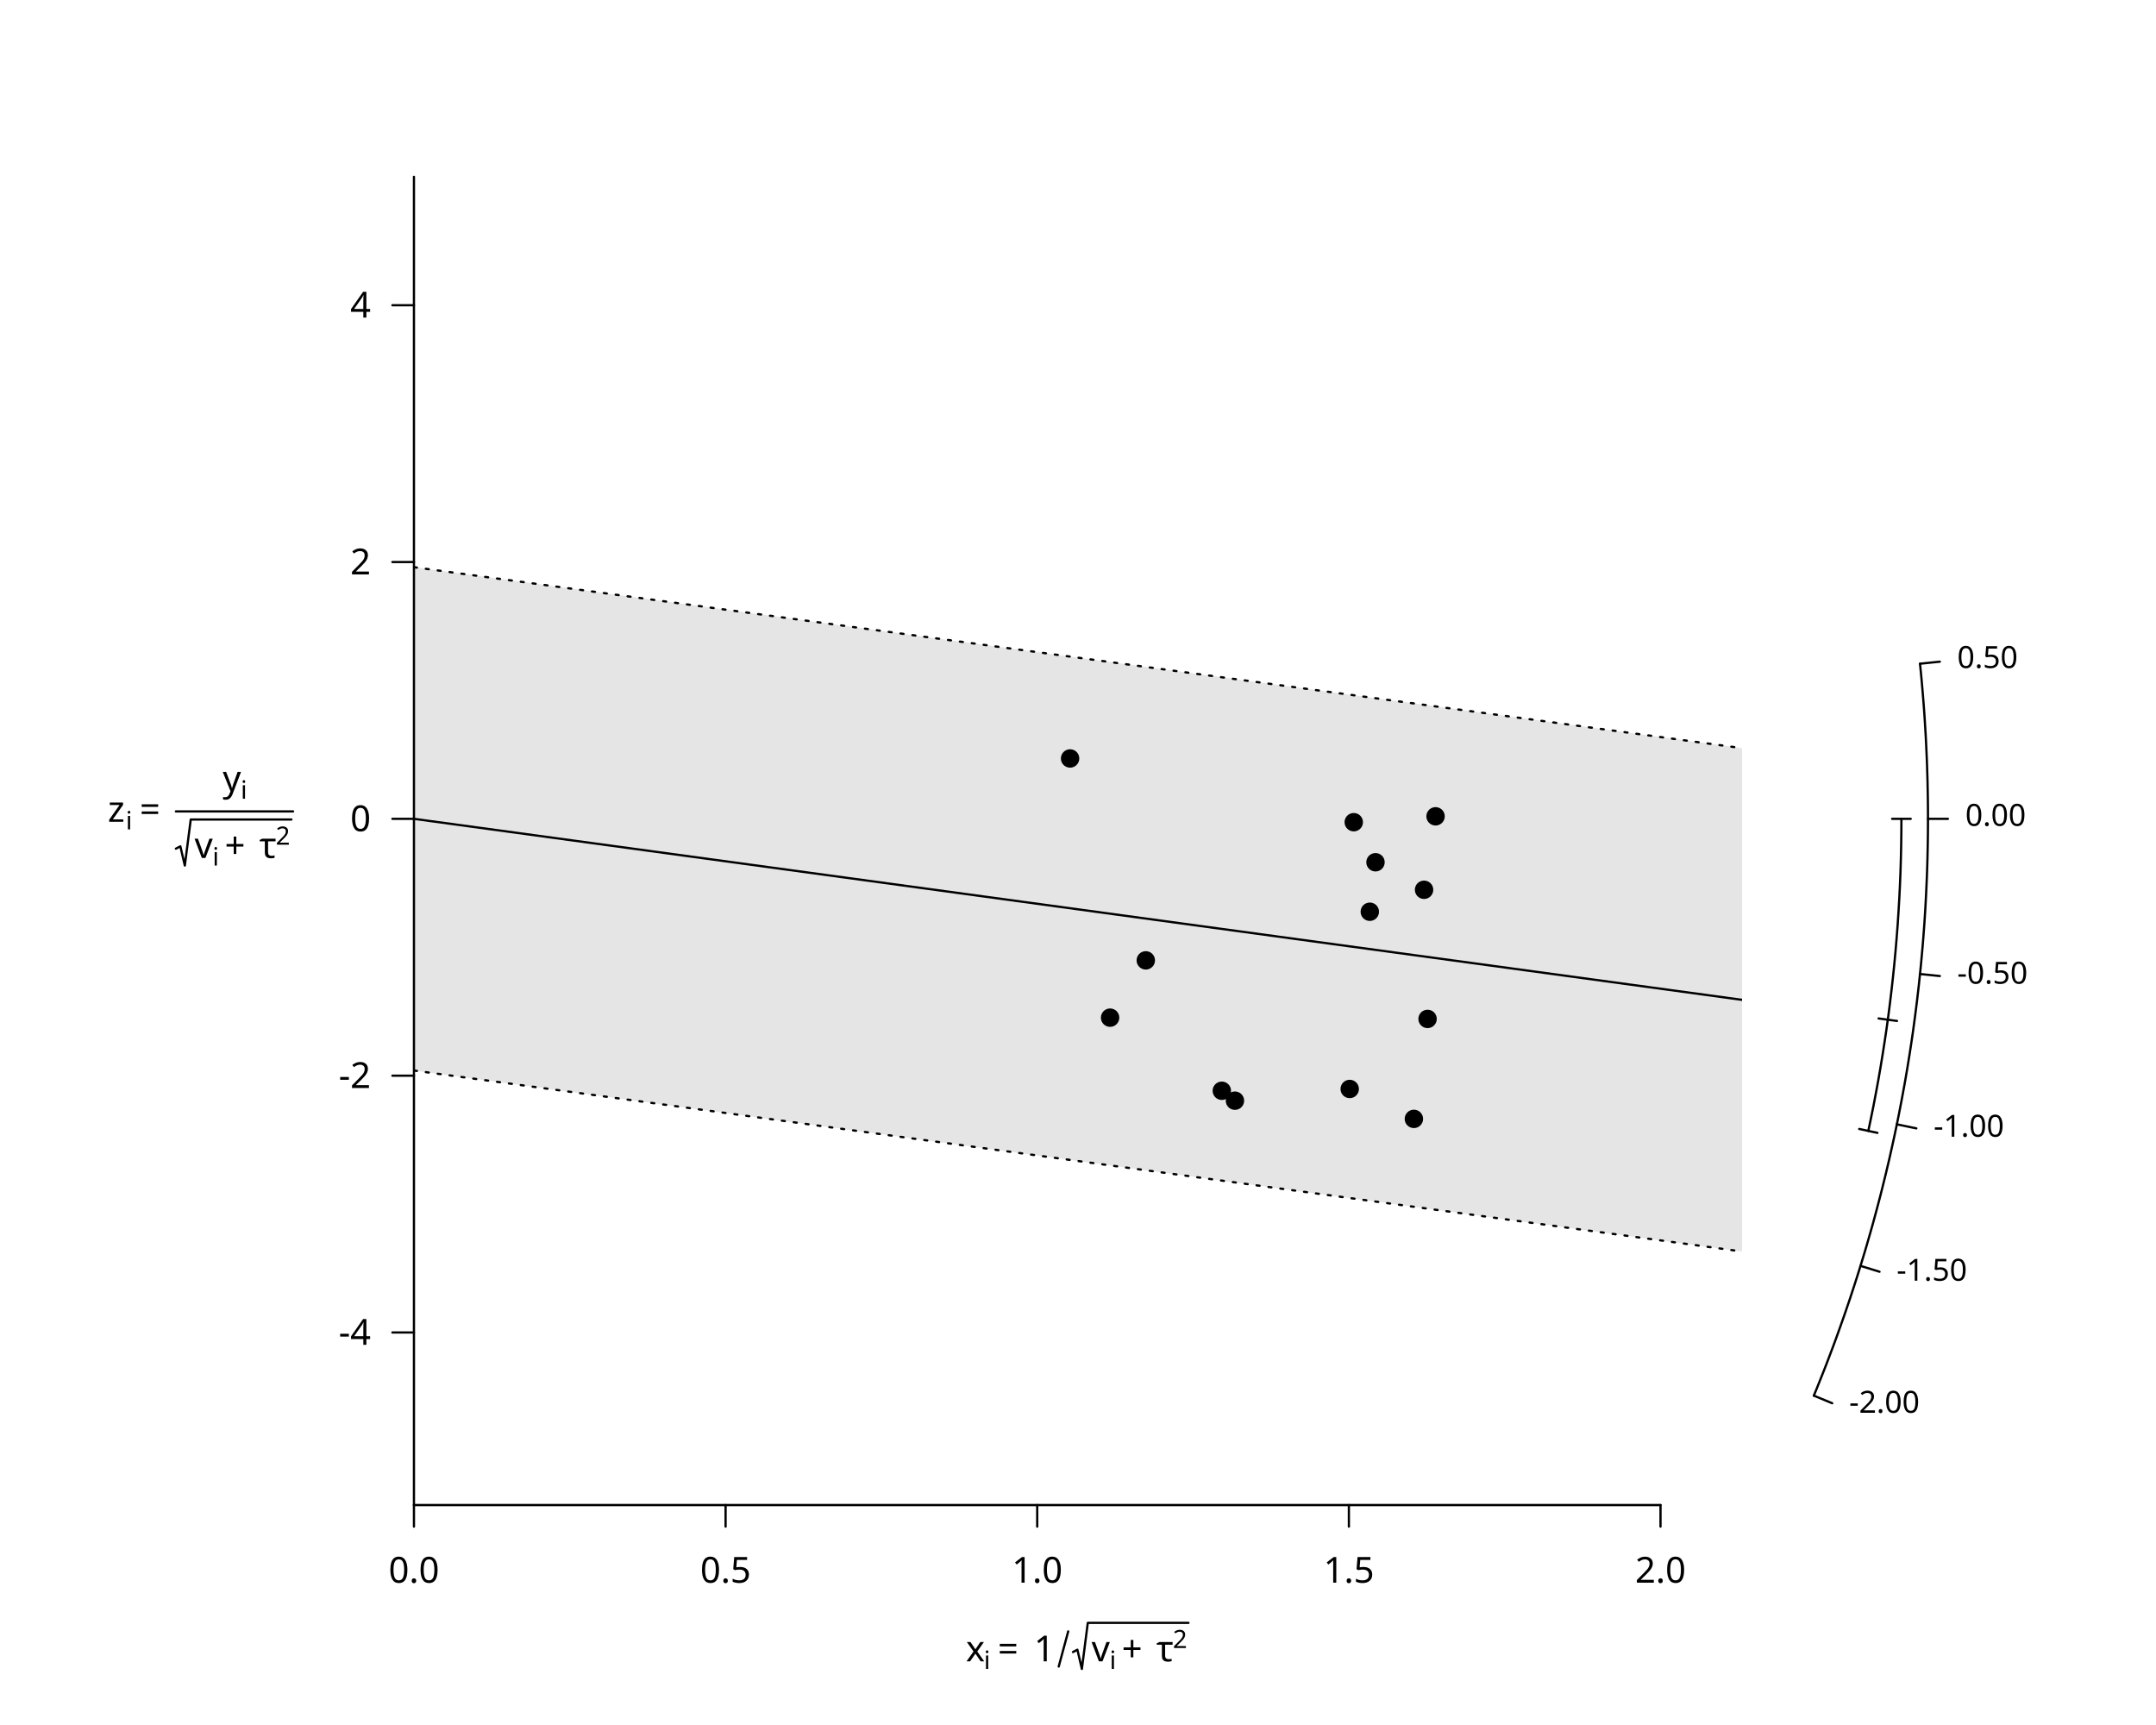
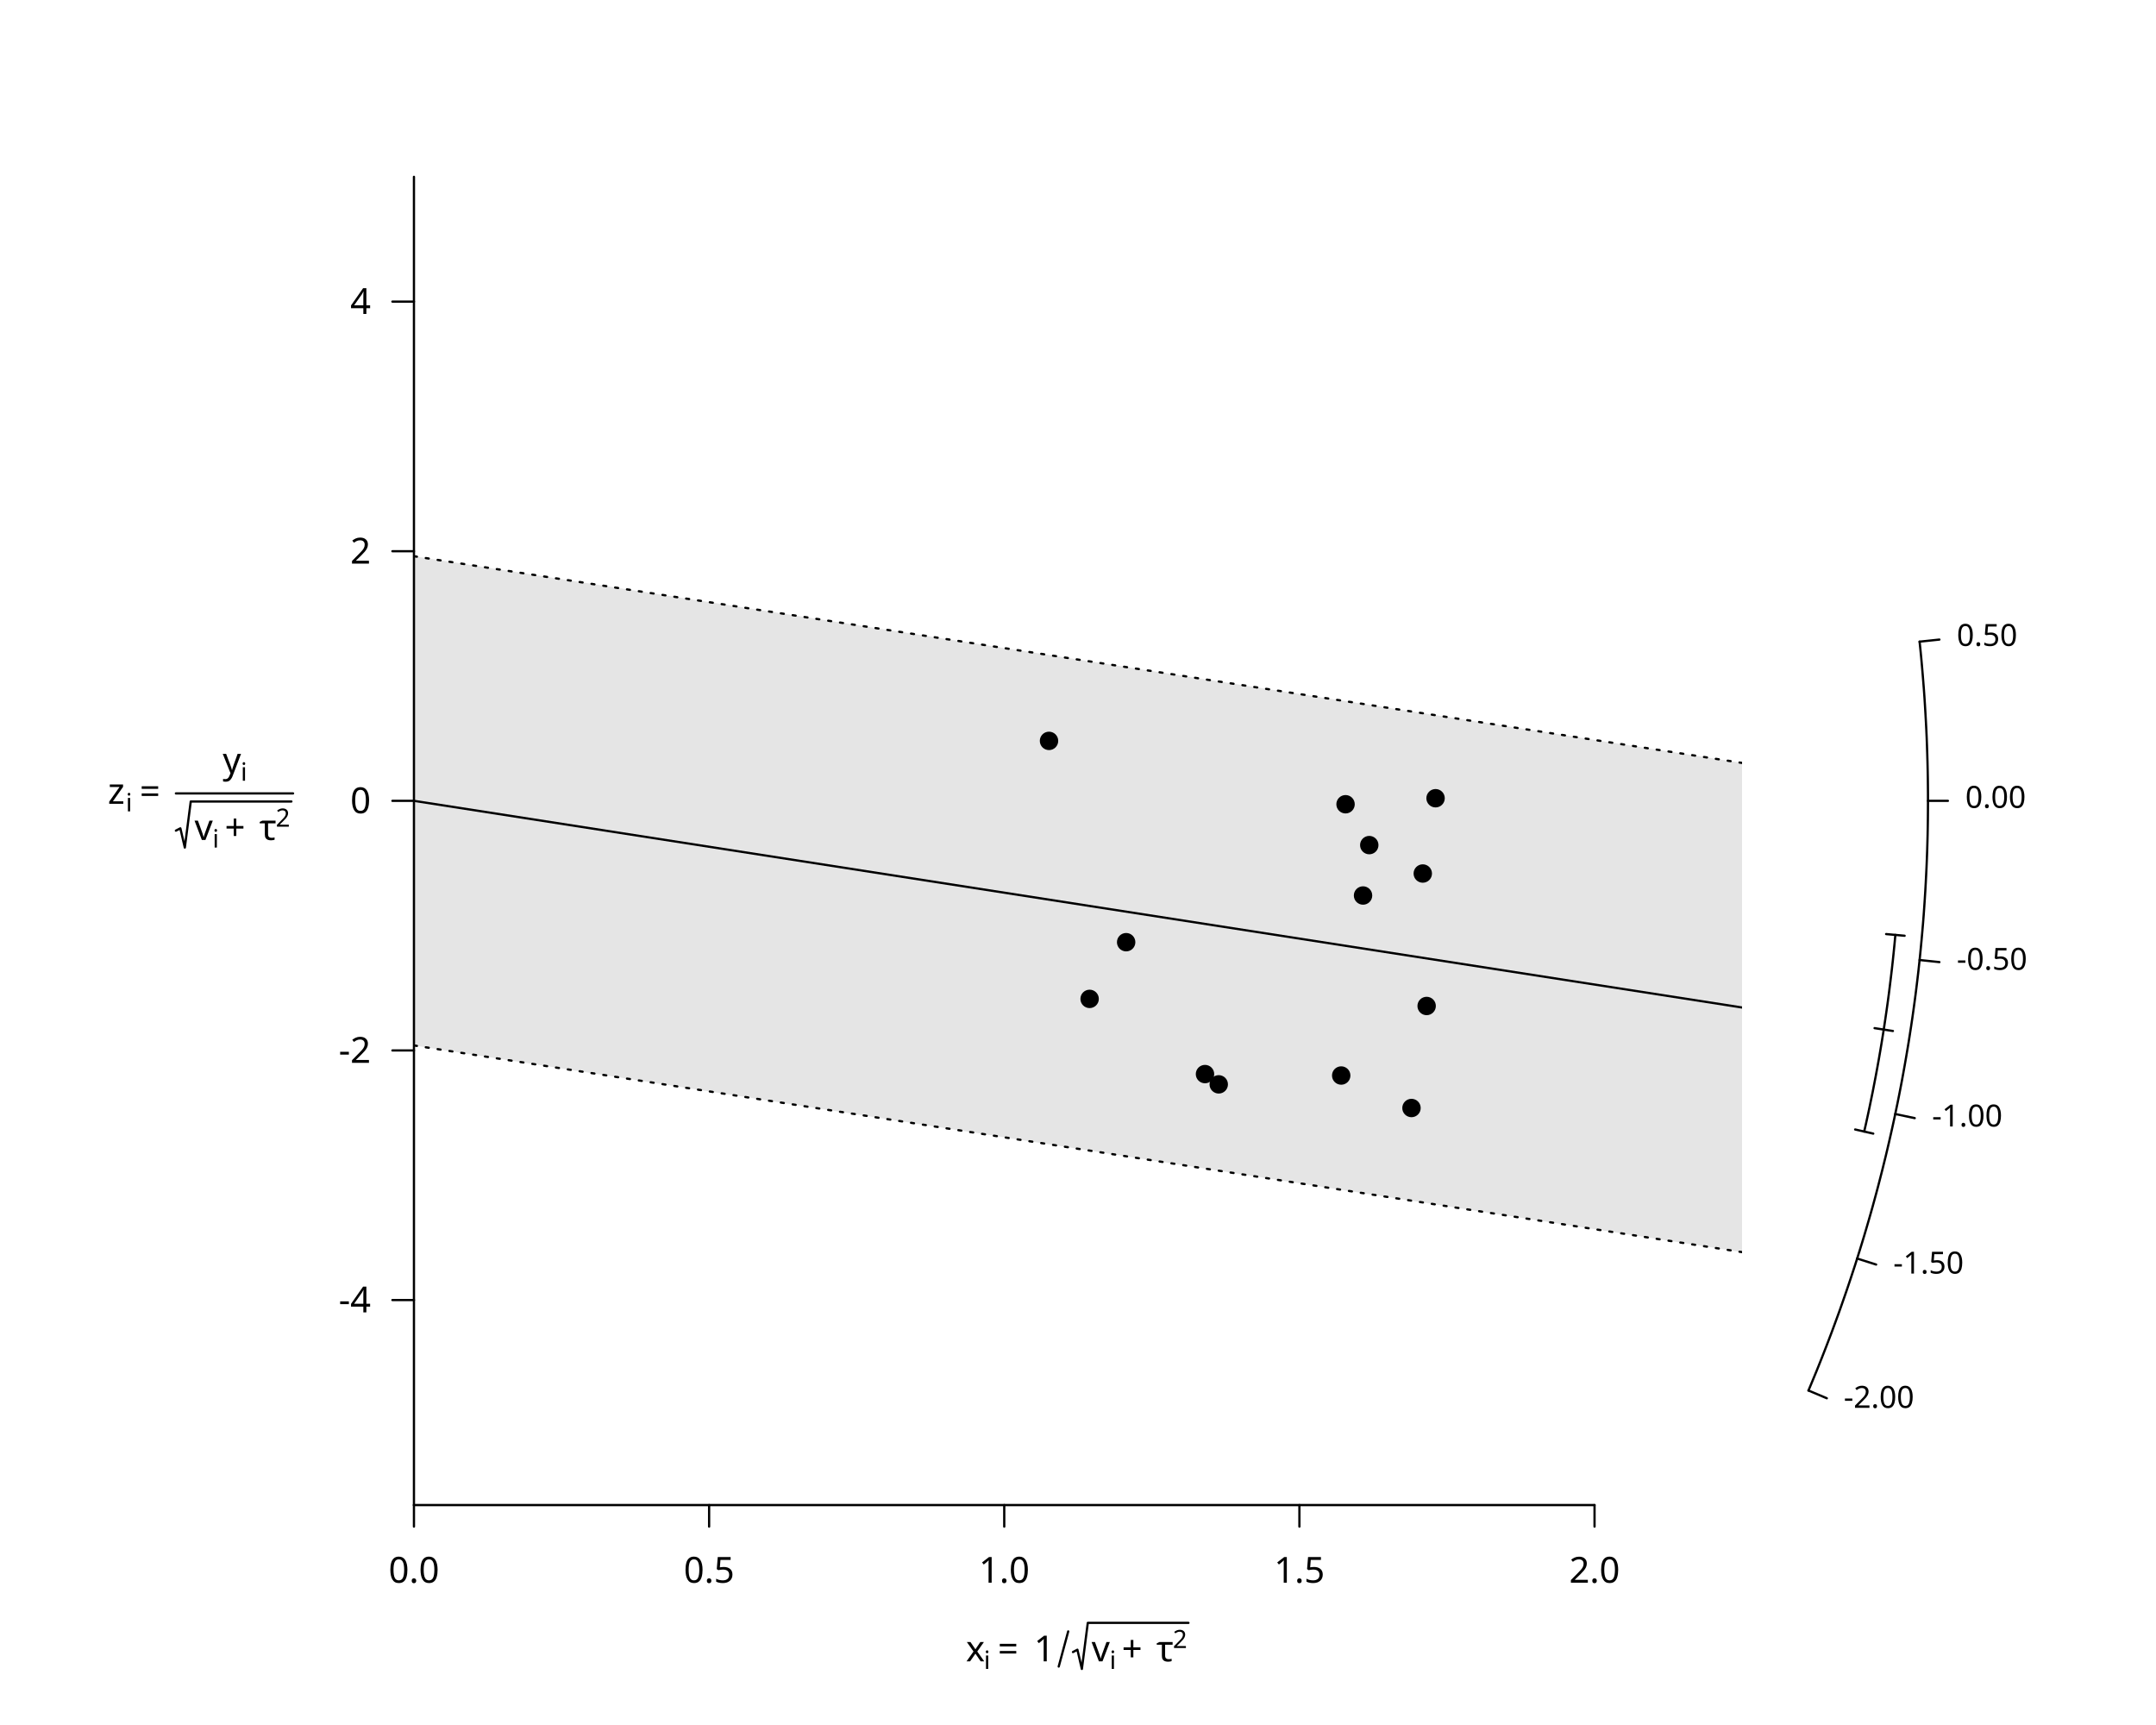
<svg xmlns="http://www.w3.org/2000/svg" class="svglite" data-engine-version="2.0" width="720.00pt" height="576.00pt" viewBox="0 0 720.00 576.00">
  <defs>
    <style type="text/css">
    .svglite line, .svglite polyline, .svglite polygon, .svglite path, .svglite rect, .svglite circle {
      fill: none;
      stroke: #000000;
      stroke-linecap: round;
      stroke-linejoin: round;
      stroke-miterlimit: 10.00;
    }
  </style>
  </defs>
  <rect width="100%" height="100%" style="stroke: none; fill: #FFFFFF;" />
  <defs>
    <clipPath id="cpMC4wMHw3MjAuMDB8MC4wMHw1NzYuMDA=">
      <rect x="0.00" y="0.00" width="720.00" height="576.00" />
    </clipPath>
  </defs>
  <g clip-path="url(#cpMC4wMHw3MjAuMDB8MC4wMHw1NzYuMDA=)">
    <text x="322.56" y="554.74" style="font-size: 12.00px; font-family: sans;" textLength="6.00px" lengthAdjust="spacingAndGlyphs">x</text>
    <text x="328.56" y="557.28" style="font-size: 8.40px; font-family: sans;" textLength="1.86px" lengthAdjust="spacingAndGlyphs">i</text>
    <text x="333.21" y="554.74" style="font-size: 12.00px; font-family: sans;" textLength="9.32px" lengthAdjust="spacingAndGlyphs">=</text>
    <text x="345.30" y="554.74" style="font-size: 12.00px; font-family: sans;" textLength="6.67px" lengthAdjust="spacingAndGlyphs">1</text>
    <polyline points="353.56,556.48 356.73,544.75 " style="stroke-width: 0.75;" />
    <polyline points="358.32,551.64 359.80,550.86 361.29,557.28 363.27,541.90 396.89,541.90 " style="stroke-width: 0.75;" />
    <text x="364.54" y="554.74" style="font-size: 12.00px; font-family: sans;" textLength="6.00px" lengthAdjust="spacingAndGlyphs">v</text>
    <text x="370.55" y="557.28" style="font-size: 8.40px; font-family: sans;" textLength="1.86px" lengthAdjust="spacingAndGlyphs">i</text>
    <text x="374.63" y="554.74" style="font-size: 12.00px; font-family: sans;" textLength="9.32px" lengthAdjust="spacingAndGlyphs">+</text>
    <text x="386.17" y="554.74" style="font-size: 12.00px; font-family: sans;" textLength="5.49px" lengthAdjust="spacingAndGlyphs">τ</text>
    <text x="391.66" y="550.30" style="font-size: 8.40px; font-family: sans;" textLength="4.67px" lengthAdjust="spacingAndGlyphs">2</text>
  </g>
  <defs>
    <clipPath id="cpMTM4LjI0fDU4MS43Nnw1OS4wNHw1MDIuNTY=">
      <rect x="138.24" y="59.04" width="443.52" height="443.52" />
    </clipPath>
  </defs>
  <g clip-path="url(#cpMTM4LjI0fDU4MS43Nnw1OS4wNHw1MDIuNTY=)">
-     <polygon points="138.24,189.39 581.76,249.82 581.76,417.89 138.24,357.46 " style="stroke-width: 0.75; stroke: none; fill: #E5E5E5;" />
-     <line x1="138.24" y1="273.42" x2="581.76" y2="333.86" style="stroke-width: 0.75;" />
-     <line x1="138.24" y1="189.39" x2="581.76" y2="249.82" style="stroke-width: 0.75; stroke-dasharray: 1.00,3.00;" />
-     <line x1="138.24" y1="357.46" x2="581.76" y2="417.89" style="stroke-width: 0.75; stroke-dasharray: 1.00,3.00;" />
+     <polygon points="138.24,185.73 581.76,254.75 581.76,418.10 138.24,349.09 " style="stroke-width: 0.75; stroke: none; fill: #E5E5E5;" />
+     <line x1="138.24" y1="267.41" x2="581.76" y2="336.42" style="stroke-width: 0.75;" />
+     <line x1="138.24" y1="185.73" x2="581.76" y2="254.75" style="stroke-width: 0.75; stroke-dasharray: 1.00,3.00;" />
+     <line x1="138.24" y1="349.09" x2="581.76" y2="418.10" style="stroke-width: 0.75; stroke-dasharray: 1.00,3.00;" />
  </g>
  <g clip-path="url(#cpMC4wMHw3MjAuMDB8MC4wMHw1NzYuMDA=)">
-     <line x1="138.24" y1="502.56" x2="554.53" y2="502.56" style="stroke-width: 0.75;" />
+     <line x1="138.24" y1="502.56" x2="532.50" y2="502.56" style="stroke-width: 0.75;" />
    <line x1="138.24" y1="502.56" x2="138.24" y2="509.76" style="stroke-width: 0.75;" />
-     <line x1="242.31" y1="502.56" x2="242.31" y2="509.76" style="stroke-width: 0.75;" />
-     <line x1="346.38" y1="502.56" x2="346.38" y2="509.76" style="stroke-width: 0.75;" />
-     <line x1="450.46" y1="502.56" x2="450.46" y2="509.76" style="stroke-width: 0.75;" />
-     <line x1="554.53" y1="502.56" x2="554.53" y2="509.76" style="stroke-width: 0.75;" />
+     <line x1="236.81" y1="502.56" x2="236.81" y2="509.76" style="stroke-width: 0.75;" />
+     <line x1="335.37" y1="502.56" x2="335.37" y2="509.76" style="stroke-width: 0.75;" />
+     <line x1="433.94" y1="502.56" x2="433.94" y2="509.76" style="stroke-width: 0.75;" />
+     <line x1="532.50" y1="502.56" x2="532.50" y2="509.76" style="stroke-width: 0.75;" />
    <text x="138.24" y="528.48" text-anchor="middle" style="font-size: 12.00px; font-family: sans;" textLength="16.68px" lengthAdjust="spacingAndGlyphs">0.0</text>
-     <text x="242.31" y="528.48" text-anchor="middle" style="font-size: 12.00px; font-family: sans;" textLength="16.68px" lengthAdjust="spacingAndGlyphs">0.5</text>
-     <text x="346.38" y="528.48" text-anchor="middle" style="font-size: 12.00px; font-family: sans;" textLength="16.68px" lengthAdjust="spacingAndGlyphs">1.0</text>
-     <text x="450.46" y="528.48" text-anchor="middle" style="font-size: 12.00px; font-family: sans;" textLength="16.68px" lengthAdjust="spacingAndGlyphs">1.5</text>
-     <text x="554.53" y="528.48" text-anchor="middle" style="font-size: 12.00px; font-family: sans;" textLength="16.68px" lengthAdjust="spacingAndGlyphs">2.0</text>
+     <text x="236.81" y="528.48" text-anchor="middle" style="font-size: 12.00px; font-family: sans;" textLength="16.68px" lengthAdjust="spacingAndGlyphs">0.5</text>
+     <text x="335.37" y="528.48" text-anchor="middle" style="font-size: 12.00px; font-family: sans;" textLength="16.68px" lengthAdjust="spacingAndGlyphs">1.0</text>
+     <text x="433.94" y="528.48" text-anchor="middle" style="font-size: 12.00px; font-family: sans;" textLength="16.68px" lengthAdjust="spacingAndGlyphs">1.5</text>
+     <text x="532.50" y="528.48" text-anchor="middle" style="font-size: 12.00px; font-family: sans;" textLength="16.68px" lengthAdjust="spacingAndGlyphs">2.0</text>
    <line x1="138.24" y1="502.56" x2="138.24" y2="59.04" style="stroke-width: 0.75;" />
-     <line x1="138.24" y1="444.93" x2="131.04" y2="444.93" style="stroke-width: 0.75;" />
-     <line x1="138.24" y1="359.18" x2="131.04" y2="359.18" style="stroke-width: 0.75;" />
-     <line x1="138.24" y1="273.42" x2="131.04" y2="273.42" style="stroke-width: 0.75;" />
-     <line x1="138.24" y1="187.67" x2="131.04" y2="187.67" style="stroke-width: 0.75;" />
-     <line x1="138.24" y1="101.92" x2="131.04" y2="101.92" style="stroke-width: 0.75;" />
-     <text x="123.84" y="449.06" text-anchor="end" style="font-size: 12.00px; font-family: sans;" textLength="10.67px" lengthAdjust="spacingAndGlyphs">-4</text>
-     <text x="123.84" y="363.30" text-anchor="end" style="font-size: 12.00px; font-family: sans;" textLength="10.67px" lengthAdjust="spacingAndGlyphs">-2</text>
-     <text x="123.84" y="277.55" text-anchor="end" style="font-size: 12.00px; font-family: sans;" textLength="6.67px" lengthAdjust="spacingAndGlyphs">0</text>
-     <text x="123.84" y="191.80" text-anchor="end" style="font-size: 12.00px; font-family: sans;" textLength="6.67px" lengthAdjust="spacingAndGlyphs">2</text>
-     <text x="123.84" y="106.05" text-anchor="end" style="font-size: 12.00px; font-family: sans;" textLength="6.67px" lengthAdjust="spacingAndGlyphs">4</text>
-     <text x="36.00" y="274.41" style="font-size: 12.00px; font-family: sans;" textLength="6.00px" lengthAdjust="spacingAndGlyphs">z</text>
-     <text x="42.00" y="276.94" style="font-size: 8.40px; font-family: sans;" textLength="1.86px" lengthAdjust="spacingAndGlyphs">i</text>
-     <text x="46.65" y="274.41" style="font-size: 12.00px; font-family: sans;" textLength="9.32px" lengthAdjust="spacingAndGlyphs">=</text>
-     <text x="74.37" y="264.17" style="font-size: 12.00px; font-family: sans;" textLength="6.00px" lengthAdjust="spacingAndGlyphs">y</text>
-     <text x="80.37" y="266.70" style="font-size: 8.40px; font-family: sans;" textLength="1.86px" lengthAdjust="spacingAndGlyphs">i</text>
-     <polyline points="58.74,283.38 60.23,282.60 61.72,289.02 63.70,273.64 97.31,273.64 " style="stroke-width: 0.75;" />
-     <text x="64.97" y="286.48" style="font-size: 12.00px; font-family: sans;" textLength="6.00px" lengthAdjust="spacingAndGlyphs">v</text>
-     <text x="70.97" y="289.02" style="font-size: 8.40px; font-family: sans;" textLength="1.86px" lengthAdjust="spacingAndGlyphs">i</text>
-     <text x="75.06" y="286.48" style="font-size: 12.00px; font-family: sans;" textLength="9.32px" lengthAdjust="spacingAndGlyphs">+</text>
-     <text x="86.60" y="286.48" style="font-size: 12.00px; font-family: sans;" textLength="5.49px" lengthAdjust="spacingAndGlyphs">τ</text>
-     <text x="92.08" y="282.04" style="font-size: 8.40px; font-family: sans;" textLength="4.67px" lengthAdjust="spacingAndGlyphs">2</text>
-     <polyline points="58.74,270.94 97.87,270.94 " style="stroke-width: 0.75;" />
-     <polyline points="605.73,466.02 606.59,463.94 607.43,461.84 608.27,459.74 609.11,457.62 609.94,455.49 610.76,453.35 611.57,451.19 612.38,449.03 613.18,446.86 613.97,444.67 614.75,442.47 615.53,440.27 616.30,438.05 617.06,435.82 617.82,433.58 618.56,431.33 619.30,429.07 620.03,426.80 620.75,424.52 621.46,422.23 622.16,419.93 622.86,417.62 623.54,415.30 624.21,412.97 624.88,410.63 625.54,408.28 626.18,405.92 626.82,403.55 627.45,401.17 628.07,398.78 628.67,396.39 629.27,393.98 629.86,391.57 630.43,389.15 631.00,386.72 631.55,384.28 632.09,381.83 632.63,379.38 633.15,376.92 633.66,374.45 634.16,371.97 634.64,369.48 635.12,366.99 635.58,364.49 636.04,361.98 636.48,359.47 636.91,356.95 637.32,354.42 637.73,351.89 638.12,349.35 638.50,346.81 638.87,344.26 639.22,341.70 639.56,339.14 639.89,336.57 640.21,334.00 640.51,331.43 640.81,328.85 641.08,326.26 641.35,323.67 641.60,321.08 641.84,318.48 642.07,315.88 642.28,313.28 642.48,310.67 642.67,308.06 642.84,305.45 643.00,302.83 643.14,300.21 643.27,297.59 643.39,294.97 643.50,292.35 643.59,289.72 643.67,287.09 643.73,284.47 643.78,281.84 643.82,279.21 643.84,276.58 643.85,273.95 643.85,271.32 643.83,268.69 643.80,266.06 643.75,263.43 643.70,260.80 643.62,258.17 643.54,255.55 643.44,252.92 643.32,250.30 643.20,247.68 643.06,245.06 642.90,242.45 642.74,239.83 642.56,237.22 642.36,234.61 642.15,232.01 641.93,229.40 641.70,226.81 641.45,224.21 641.19,221.62 " style="stroke-width: 0.75;" />
-     <line x1="605.73" y1="466.02" x2="611.88" y2="468.56" style="stroke-width: 0.75;" />
-     <line x1="621.32" y1="422.69" x2="627.67" y2="424.65" style="stroke-width: 0.75;" />
-     <line x1="633.46" y1="375.43" x2="639.97" y2="376.78" style="stroke-width: 0.75;" />
-     <line x1="641.19" y1="325.23" x2="647.81" y2="325.91" style="stroke-width: 0.75;" />
-     <line x1="643.85" y1="273.42" x2="650.51" y2="273.42" style="stroke-width: 0.75;" />
-     <line x1="641.19" y1="221.62" x2="647.81" y2="220.94" style="stroke-width: 0.75;" />
-     <text x="617.53" y="471.74" style="font-size: 10.20px; font-family: sans;" textLength="23.25px" lengthAdjust="spacingAndGlyphs">-2.00</text>
-     <text x="633.39" y="427.65" style="font-size: 10.20px; font-family: sans;" textLength="23.25px" lengthAdjust="spacingAndGlyphs">-1.50</text>
-     <text x="645.74" y="379.56" style="font-size: 10.20px; font-family: sans;" textLength="23.25px" lengthAdjust="spacingAndGlyphs">-1.00</text>
-     <text x="653.62" y="328.47" style="font-size: 10.20px; font-family: sans;" textLength="23.25px" lengthAdjust="spacingAndGlyphs">-0.50</text>
-     <text x="656.32" y="275.76" style="font-size: 10.20px; font-family: sans;" textLength="19.85px" lengthAdjust="spacingAndGlyphs">0.00</text>
-     <text x="653.62" y="223.05" style="font-size: 10.20px; font-family: sans;" textLength="19.85px" lengthAdjust="spacingAndGlyphs">0.50</text>
-     <polyline points="623.93,377.62 624.80,373.46 625.65,369.28 626.45,365.07 627.23,360.85 627.97,356.60 628.67,352.34 629.34,348.05 629.98,343.76 630.58,339.44 631.14,335.11 631.66,330.76 632.15,326.40 632.60,322.03 633.01,317.65 633.38,313.26 633.72,308.86 634.01,304.45 634.27,300.03 634.49,295.60 634.67,291.17 634.80,286.74 634.90,282.30 634.96,277.86 634.98,273.42 " style="stroke-width: 0.75;" />
-     <line x1="620.89" y1="376.97" x2="626.97" y2="378.28" style="stroke-width: 0.75;" />
-     <line x1="627.36" y1="340.07" x2="633.51" y2="340.91" style="stroke-width: 0.75;" />
-     <line x1="631.88" y1="273.42" x2="638.09" y2="273.42" style="stroke-width: 0.75;" />
+     <line x1="138.24" y1="434.10" x2="131.04" y2="434.10" style="stroke-width: 0.75;" />
+     <line x1="138.24" y1="350.76" x2="131.04" y2="350.76" style="stroke-width: 0.75;" />
+     <line x1="138.24" y1="267.41" x2="131.04" y2="267.41" style="stroke-width: 0.75;" />
+     <line x1="138.24" y1="184.06" x2="131.04" y2="184.06" style="stroke-width: 0.75;" />
+     <line x1="138.24" y1="100.71" x2="131.04" y2="100.71" style="stroke-width: 0.75;" />
+     <text x="123.84" y="438.23" text-anchor="end" style="font-size: 12.00px; font-family: sans;" textLength="10.67px" lengthAdjust="spacingAndGlyphs">-4</text>
+     <text x="123.84" y="354.89" text-anchor="end" style="font-size: 12.00px; font-family: sans;" textLength="10.67px" lengthAdjust="spacingAndGlyphs">-2</text>
+     <text x="123.84" y="271.54" text-anchor="end" style="font-size: 12.00px; font-family: sans;" textLength="6.67px" lengthAdjust="spacingAndGlyphs">0</text>
+     <text x="123.84" y="188.19" text-anchor="end" style="font-size: 12.00px; font-family: sans;" textLength="6.67px" lengthAdjust="spacingAndGlyphs">2</text>
+     <text x="123.84" y="104.84" text-anchor="end" style="font-size: 12.00px; font-family: sans;" textLength="6.67px" lengthAdjust="spacingAndGlyphs">4</text>
+     <text x="36.00" y="268.39" style="font-size: 12.00px; font-family: sans;" textLength="6.00px" lengthAdjust="spacingAndGlyphs">z</text>
+     <text x="42.00" y="270.93" style="font-size: 8.40px; font-family: sans;" textLength="1.86px" lengthAdjust="spacingAndGlyphs">i</text>
+     <text x="46.65" y="268.39" style="font-size: 12.00px; font-family: sans;" textLength="9.32px" lengthAdjust="spacingAndGlyphs">=</text>
+     <text x="74.37" y="258.15" style="font-size: 12.00px; font-family: sans;" textLength="6.00px" lengthAdjust="spacingAndGlyphs">y</text>
+     <text x="80.37" y="260.69" style="font-size: 8.40px; font-family: sans;" textLength="1.86px" lengthAdjust="spacingAndGlyphs">i</text>
+     <polyline points="58.74,277.36 60.23,276.59 61.72,283.01 63.70,267.63 97.31,267.63 " style="stroke-width: 0.75;" />
+     <text x="64.97" y="280.47" style="font-size: 12.00px; font-family: sans;" textLength="6.00px" lengthAdjust="spacingAndGlyphs">v</text>
+     <text x="70.97" y="283.01" style="font-size: 8.40px; font-family: sans;" textLength="1.86px" lengthAdjust="spacingAndGlyphs">i</text>
+     <text x="75.06" y="280.47" style="font-size: 12.00px; font-family: sans;" textLength="9.32px" lengthAdjust="spacingAndGlyphs">+</text>
+     <text x="86.60" y="280.47" style="font-size: 12.00px; font-family: sans;" textLength="5.49px" lengthAdjust="spacingAndGlyphs">τ</text>
+     <text x="92.08" y="276.03" style="font-size: 8.40px; font-family: sans;" textLength="4.67px" lengthAdjust="spacingAndGlyphs">2</text>
+     <polyline points="58.74,264.93 97.87,264.93 " style="stroke-width: 0.75;" />
+     <polyline points="603.94,464.31 604.83,462.19 605.71,460.06 606.59,457.93 607.46,455.77 608.32,453.61 609.17,451.44 610.02,449.25 610.86,447.05 611.70,444.84 612.52,442.62 613.34,440.38 614.16,438.14 614.96,435.88 615.75,433.61 616.54,431.34 617.32,429.04 618.09,426.74 618.85,424.43 619.61,422.11 620.35,419.77 621.08,417.43 621.81,415.07 622.53,412.70 623.23,410.33 623.93,407.94 624.62,405.54 625.30,403.13 625.96,400.72 626.62,398.29 627.27,395.85 627.90,393.40 628.53,390.95 629.14,388.48 629.75,386.01 630.34,383.52 630.92,381.03 631.49,378.53 632.05,376.02 632.60,373.50 633.13,370.97 633.66,368.44 634.17,365.89 634.67,363.34 635.16,360.79 635.63,358.22 636.09,355.65 636.54,353.07 636.98,350.48 637.41,347.88 637.82,345.28 638.22,342.68 638.61,340.06 638.98,337.45 639.34,334.82 639.69,332.19 640.02,329.55 640.34,326.91 640.65,324.27 640.94,321.62 641.22,318.96 641.48,316.30 641.73,313.64 641.97,310.97 642.20,308.30 642.41,305.63 642.60,302.95 642.78,300.27 642.95,297.59 643.10,294.90 643.24,292.21 643.37,289.52 643.48,286.83 643.58,284.13 643.66,281.44 643.73,278.74 643.78,276.05 643.82,273.35 643.84,270.65 643.85,267.95 643.85,265.25 643.83,262.55 643.80,259.85 643.75,257.15 643.69,254.46 643.61,251.76 643.52,249.07 643.42,246.37 643.30,243.68 643.16,240.99 643.01,238.31 642.85,235.62 642.68,232.94 642.49,230.26 642.28,227.59 642.06,224.91 641.83,222.24 641.59,219.58 641.33,216.92 641.05,214.26 " style="stroke-width: 0.75;" />
+     <line x1="603.94" y1="464.31" x2="610.07" y2="466.90" style="stroke-width: 0.75;" />
+     <line x1="620.20" y1="420.24" x2="626.54" y2="422.25" style="stroke-width: 0.75;" />
+     <line x1="632.92" y1="371.98" x2="639.43" y2="373.36" style="stroke-width: 0.75;" />
+     <line x1="641.05" y1="320.56" x2="647.67" y2="321.26" style="stroke-width: 0.75;" />
+     <line x1="643.85" y1="267.41" x2="650.51" y2="267.41" style="stroke-width: 0.75;" />
+     <line x1="641.05" y1="214.26" x2="647.67" y2="213.56" style="stroke-width: 0.75;" />
+     <text x="615.71" y="470.10" style="font-size: 10.20px; font-family: sans;" textLength="23.25px" lengthAdjust="spacingAndGlyphs">-2.00</text>
+     <text x="632.26" y="425.26" style="font-size: 10.20px; font-family: sans;" textLength="23.25px" lengthAdjust="spacingAndGlyphs">-1.50</text>
+     <text x="645.20" y="376.16" style="font-size: 10.20px; font-family: sans;" textLength="23.25px" lengthAdjust="spacingAndGlyphs">-1.00</text>
+     <text x="653.47" y="323.83" style="font-size: 10.20px; font-family: sans;" textLength="23.25px" lengthAdjust="spacingAndGlyphs">-0.50</text>
+     <text x="656.32" y="269.75" style="font-size: 10.20px; font-family: sans;" textLength="19.85px" lengthAdjust="spacingAndGlyphs">0.00</text>
+     <text x="653.47" y="215.67" style="font-size: 10.20px; font-family: sans;" textLength="19.85px" lengthAdjust="spacingAndGlyphs">0.50</text>
+     <polyline points="622.55,377.84 623.15,375.20 623.73,372.54 624.30,369.88 624.85,367.21 625.40,364.53 625.92,361.84 626.44,359.14 626.94,356.44 627.43,353.72 627.90,351.00 628.36,348.27 628.80,345.53 629.23,342.79 629.64,340.04 630.04,337.28 630.43,334.51 630.80,331.74 631.15,328.96 631.49,326.18 631.82,323.39 632.13,320.59 632.42,317.79 632.70,314.99 632.96,312.18 " style="stroke-width: 0.75;" />
+     <line x1="619.53" y1="377.15" x2="625.58" y2="378.53" style="stroke-width: 0.75;" />
+     <line x1="626.01" y1="343.31" x2="632.14" y2="344.26" style="stroke-width: 0.75;" />
+     <line x1="629.87" y1="311.90" x2="636.05" y2="312.46" style="stroke-width: 0.75;" />
  </g>
  <g clip-path="url(#cpMTM4LjI0fDU4MS43Nnw1OS4wNHw1MDIuNTY=)">
-     <circle cx="382.64" cy="320.68" r="2.70" style="stroke-width: 0.75; fill: #000000;" />
-     <circle cx="412.41" cy="367.53" r="2.70" style="stroke-width: 0.75; fill: #000000;" />
-     <circle cx="370.72" cy="339.81" r="2.70" style="stroke-width: 0.75; fill: #000000;" />
-     <circle cx="472.17" cy="373.61" r="2.70" style="stroke-width: 0.75; fill: #000000;" />
-     <circle cx="459.35" cy="287.92" r="2.70" style="stroke-width: 0.75; fill: #000000;" />
-     <circle cx="476.74" cy="340.23" r="2.70" style="stroke-width: 0.75; fill: #000000;" />
-     <circle cx="408.03" cy="364.22" r="2.70" style="stroke-width: 0.75; fill: #000000;" />
-     <circle cx="479.41" cy="272.58" r="2.70" style="stroke-width: 0.75; fill: #000000;" />
-     <circle cx="457.45" cy="304.44" r="2.70" style="stroke-width: 0.75; fill: #000000;" />
-     <circle cx="450.74" cy="363.62" r="2.70" style="stroke-width: 0.75; fill: #000000;" />
-     <circle cx="475.57" cy="297.11" r="2.70" style="stroke-width: 0.75; fill: #000000;" />
-     <circle cx="357.36" cy="253.26" r="2.70" style="stroke-width: 0.75; fill: #000000;" />
-     <circle cx="452.09" cy="274.54" r="2.70" style="stroke-width: 0.75; fill: #000000;" />
+     <circle cx="376.08" cy="314.61" r="2.70" style="stroke-width: 0.75; fill: #000000;" />
+     <circle cx="407.00" cy="362.08" r="2.70" style="stroke-width: 0.75; fill: #000000;" />
+     <circle cx="363.88" cy="333.54" r="2.70" style="stroke-width: 0.75; fill: #000000;" />
+     <circle cx="471.37" cy="369.98" r="2.70" style="stroke-width: 0.75; fill: #000000;" />
+     <circle cx="457.27" cy="282.19" r="2.70" style="stroke-width: 0.75; fill: #000000;" />
+     <circle cx="476.43" cy="335.91" r="2.70" style="stroke-width: 0.75; fill: #000000;" />
+     <circle cx="402.41" cy="358.65" r="2.70" style="stroke-width: 0.75; fill: #000000;" />
+     <circle cx="479.41" cy="266.54" r="2.70" style="stroke-width: 0.75; fill: #000000;" />
+     <circle cx="455.19" cy="299.02" r="2.70" style="stroke-width: 0.75; fill: #000000;" />
+     <circle cx="447.90" cy="359.13" r="2.70" style="stroke-width: 0.75; fill: #000000;" />
+     <circle cx="475.14" cy="291.68" r="2.70" style="stroke-width: 0.75; fill: #000000;" />
+     <circle cx="350.32" cy="247.39" r="2.70" style="stroke-width: 0.75; fill: #000000;" />
+     <circle cx="449.35" cy="268.55" r="2.70" style="stroke-width: 0.75; fill: #000000;" />
  </g>
</svg>
